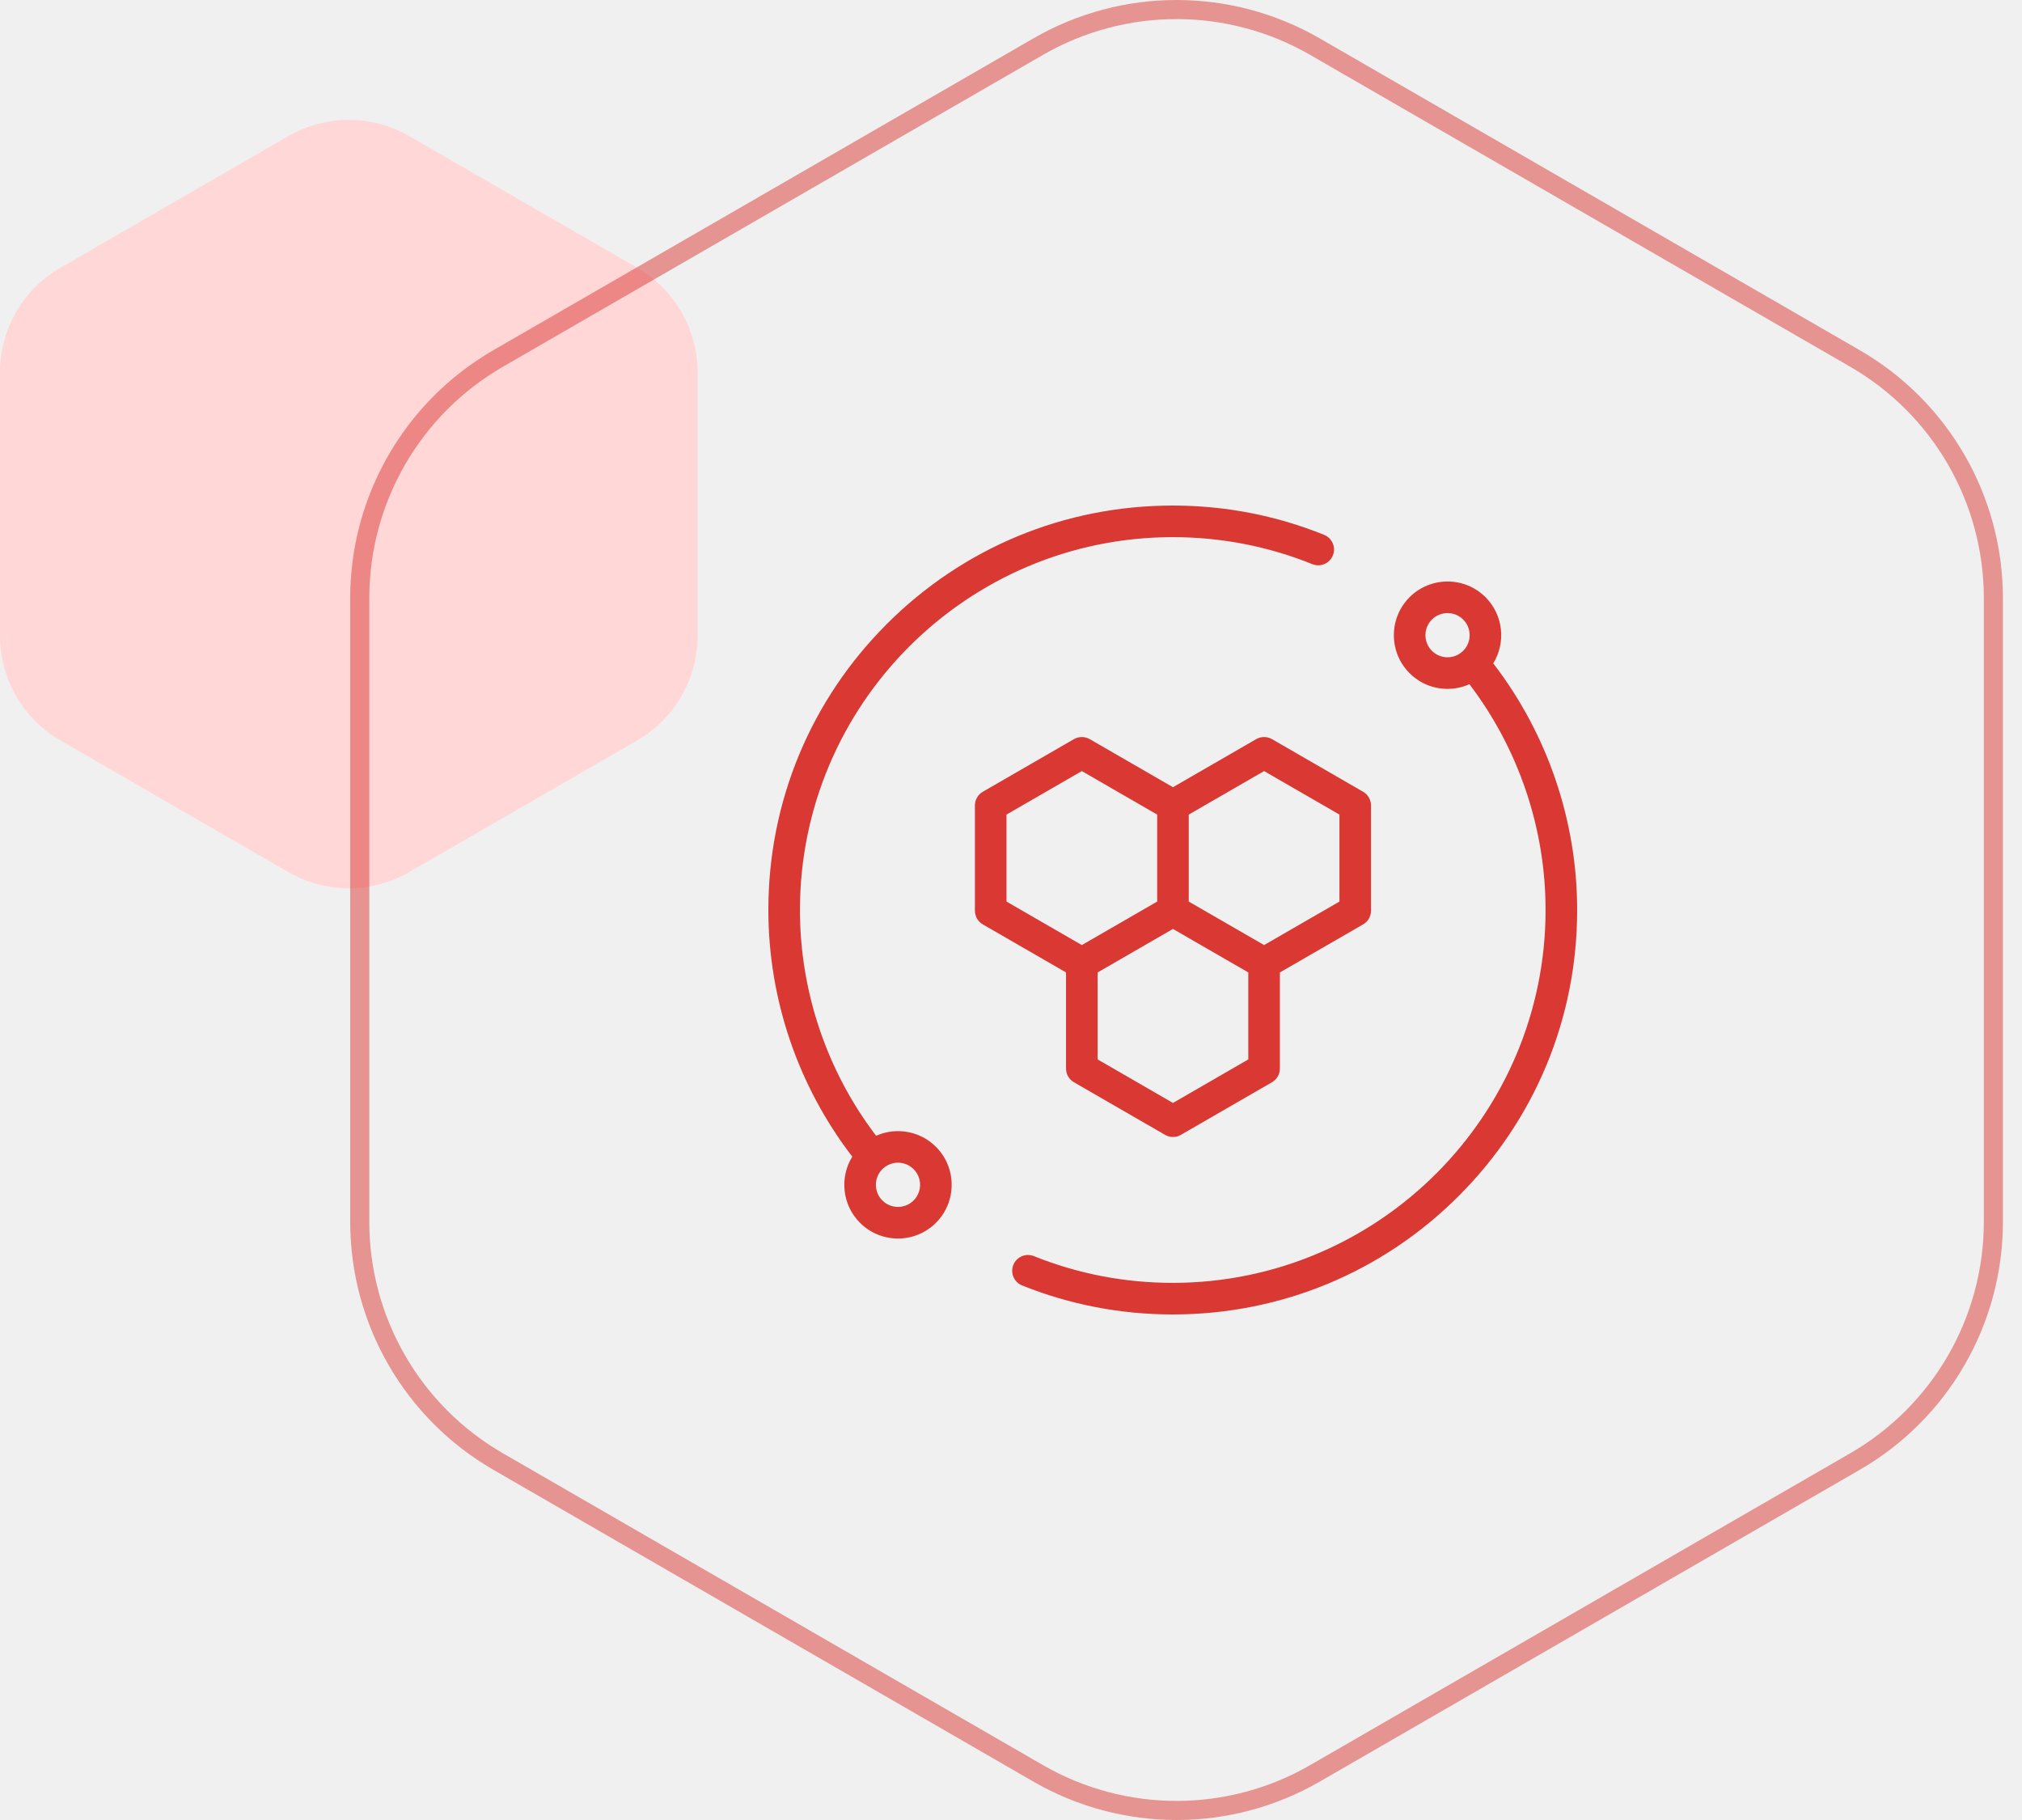
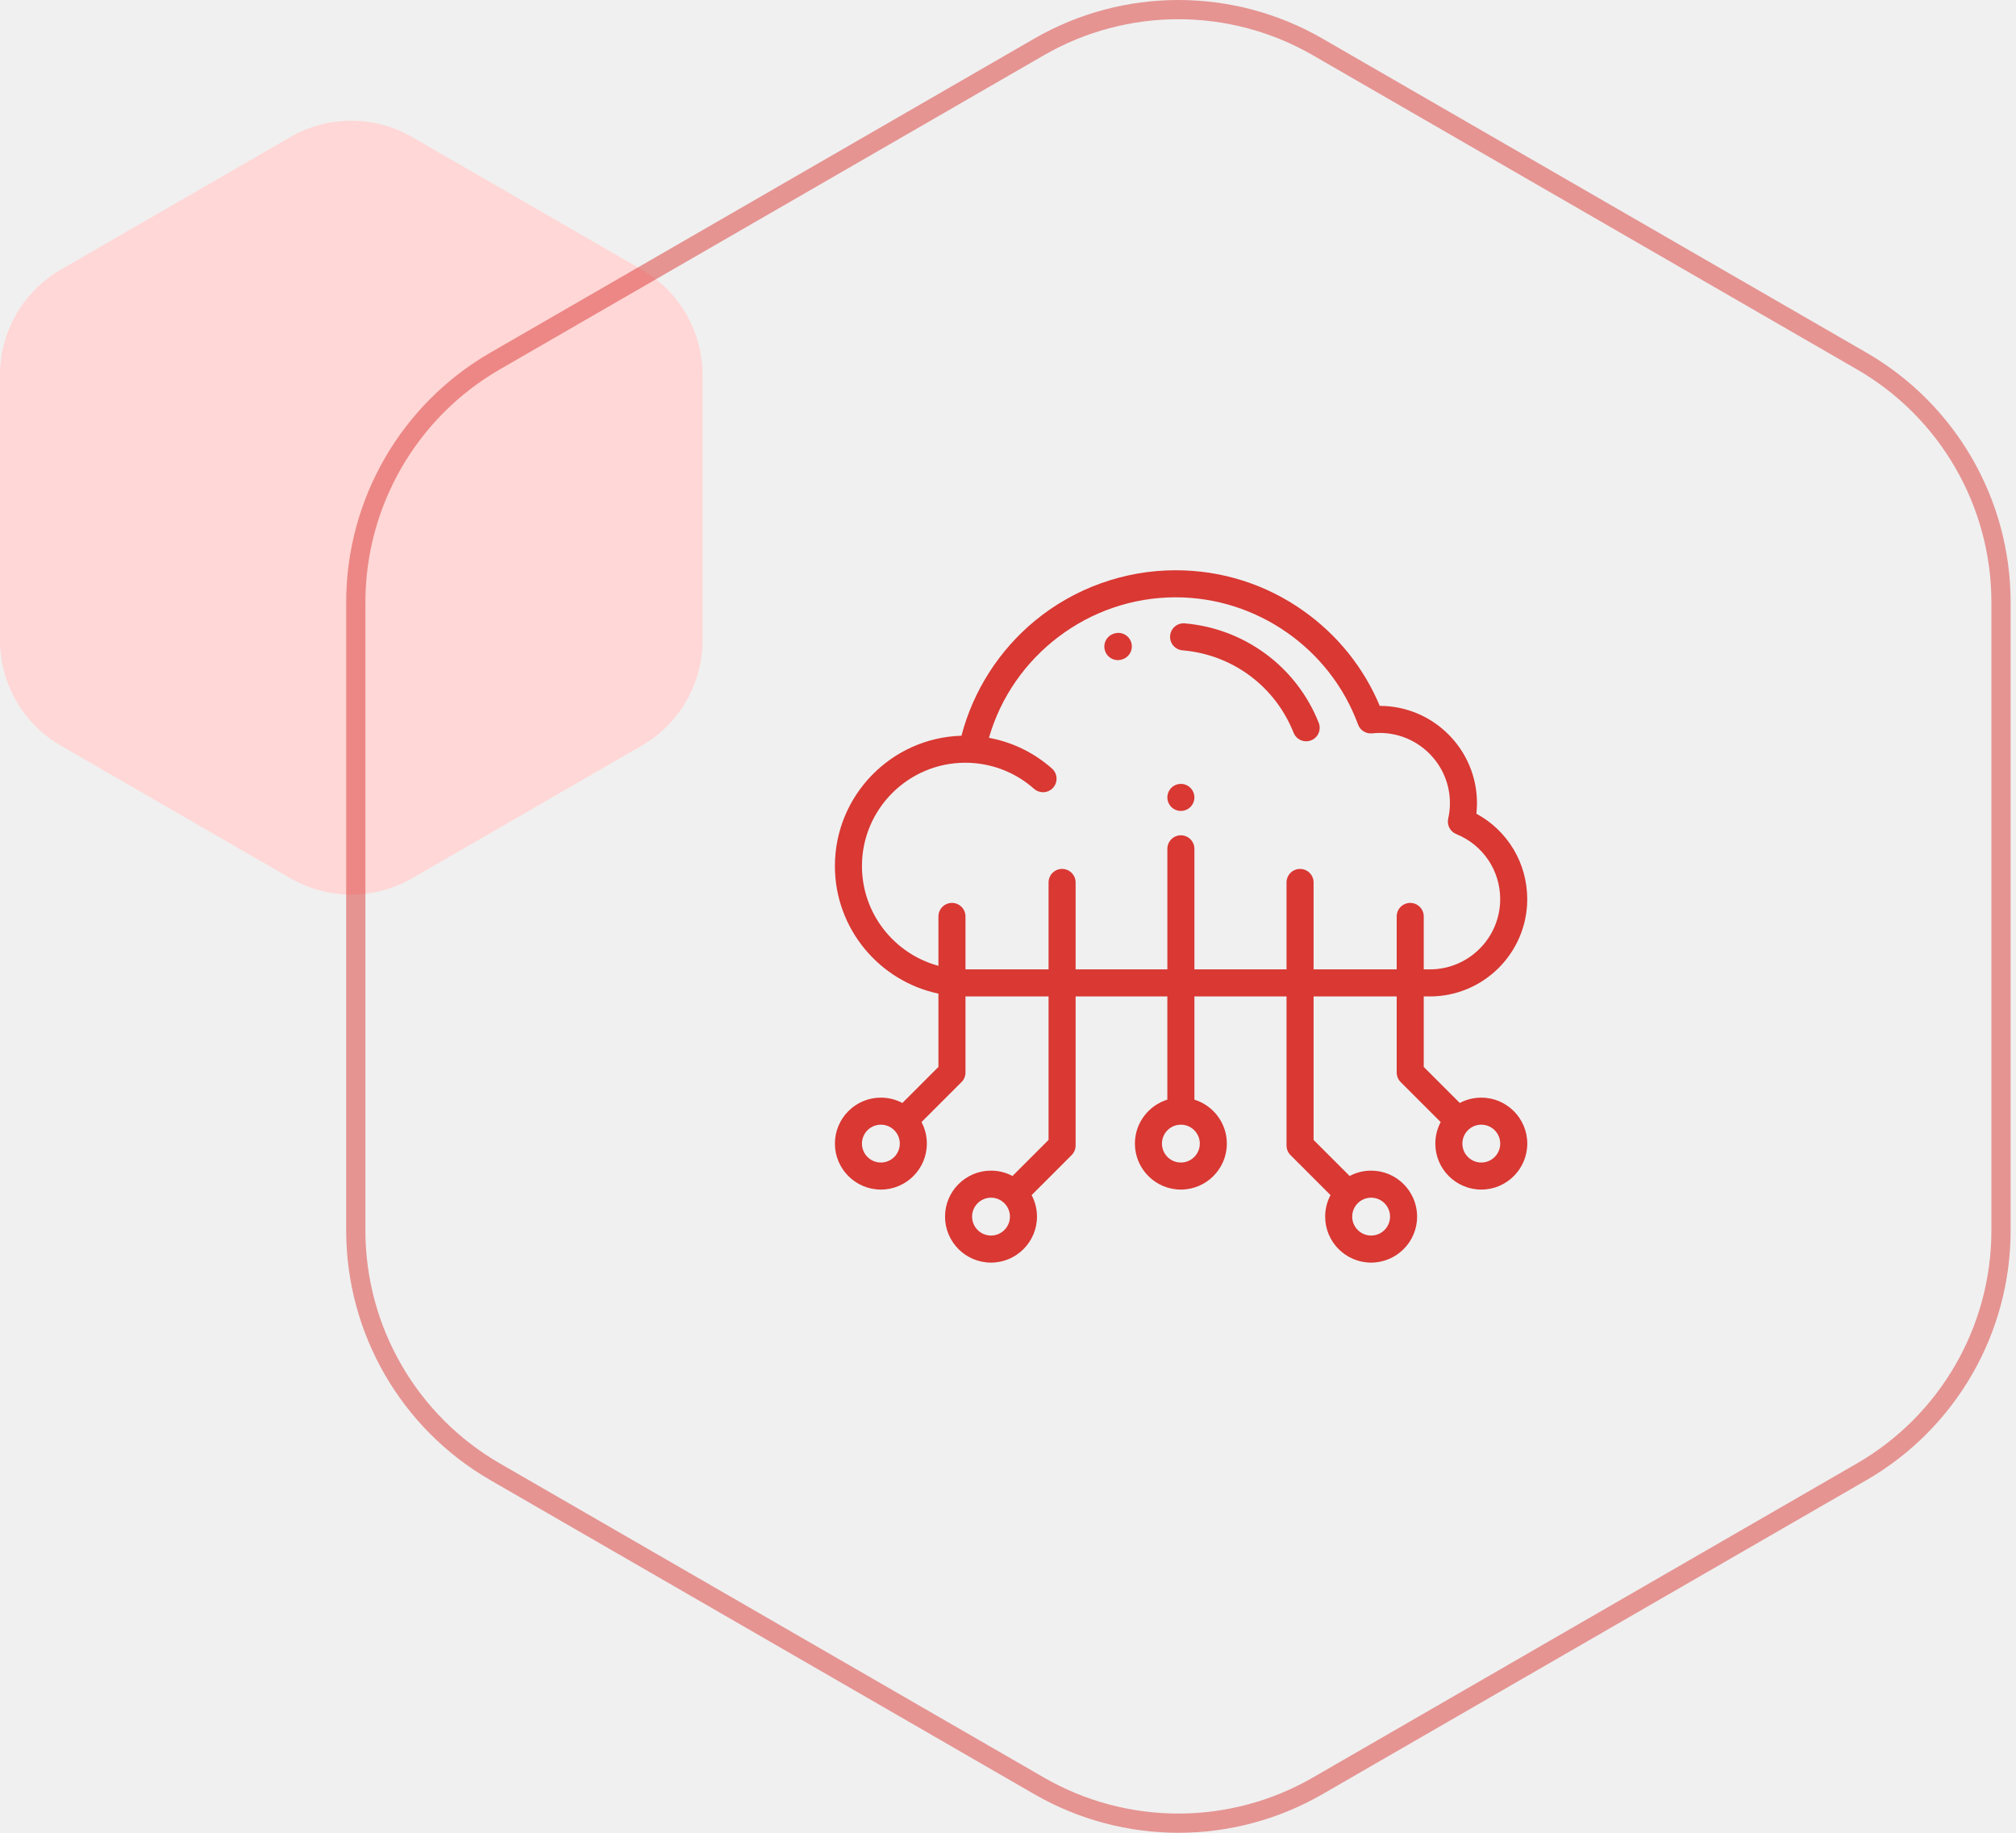
- <svg xmlns="http://www.w3.org/2000/svg" width="100" height="90" viewBox="0 0 100 90" fill="none">
+ <svg xmlns="http://www.w3.org/2000/svg" width="99" height="90" viewBox="0 0 99 90" fill="none">
  <path d="M14.262 6.729C16.111 5.661 18.389 5.661 20.238 6.729L31.512 13.24C33.361 14.308 34.5 16.281 34.5 18.417V31.439C34.5 33.575 33.361 35.548 31.512 36.616L20.238 43.127C18.389 44.195 16.111 44.195 14.262 43.127L2.988 36.616C1.139 35.548 0 33.575 0 31.439V18.417C0 16.281 1.139 14.308 2.988 13.24L14.262 6.729Z" fill="#FFD7D6" />
-   <path opacity="0.5" fill-rule="evenodd" clip-rule="evenodd" d="M91.505 18.136L64.795 2.714C60.707 0.354 55.67 0.354 51.581 2.714L24.871 18.136C20.782 20.496 18.264 24.858 18.264 29.578V60.422C18.264 65.142 20.782 69.504 24.871 71.865L51.581 87.286C55.67 89.646 60.707 89.646 64.795 87.286L91.505 71.865C95.594 69.504 98.112 65.142 98.112 60.422V29.578C98.112 24.858 95.594 20.496 91.505 18.136ZM65.267 1.897C60.886 -0.632 55.49 -0.632 51.11 1.897L24.399 17.318C20.019 19.847 17.32 24.521 17.32 29.578V60.422C17.32 65.479 20.019 70.153 24.399 72.682L51.11 88.103C55.49 90.632 60.886 90.632 65.267 88.103L91.977 72.682C96.358 70.153 99.056 65.479 99.056 60.422V29.578C99.056 24.521 96.358 19.847 91.977 17.318L65.267 1.897Z" fill="#D93833" />
+   <path opacity="0.5" fill-rule="evenodd" clip-rule="evenodd" d="M91.185 18.136L64.474 2.714C60.386 0.354 55.349 0.354 51.261 2.714L24.55 18.136C20.462 20.496 17.944 24.858 17.944 29.578V60.422C17.944 65.142 20.462 69.504 24.55 71.865L51.261 87.286C55.349 89.646 60.386 89.646 64.474 87.286L91.185 71.865C95.273 69.504 97.792 65.142 97.792 60.422V29.578C97.792 24.858 95.273 20.496 91.185 18.136ZM64.946 1.897C60.566 -0.632 55.169 -0.632 50.789 1.897L24.078 17.318C19.698 19.847 17 24.521 17 29.578V60.422C17 65.479 19.698 70.153 24.078 72.682L50.789 88.103C55.169 90.632 60.566 90.632 64.946 88.103L91.657 72.682C96.037 70.153 98.736 65.479 98.736 60.422V29.578C98.736 24.521 96.037 19.847 91.657 17.318L64.946 1.897Z" fill="#D93833" />
  <g clip-path="url(#clip0)">
-     <path d="M65.486 26.449C63.107 25.487 60.588 25 58 25C52.658 25 47.635 27.08 43.858 30.858C40.08 34.635 38 39.658 38 45C38 49.409 39.47 53.714 42.15 57.196C41.519 58.219 41.645 59.581 42.532 60.468C43.05 60.986 43.73 61.245 44.41 61.245C45.09 61.245 45.771 60.986 46.289 60.468C47.324 59.432 47.324 57.747 46.289 56.712C45.489 55.912 44.303 55.73 43.328 56.165C40.895 52.969 39.562 49.032 39.562 45C39.562 34.834 47.834 26.562 58 26.562C60.386 26.562 62.708 27.012 64.901 27.897C65.301 28.059 65.756 27.866 65.918 27.466C66.08 27.066 65.886 26.61 65.486 26.449ZM43.637 57.816C43.64 57.813 43.644 57.81 43.648 57.807C43.648 57.806 43.648 57.806 43.648 57.806C43.655 57.8 43.661 57.794 43.667 57.789C43.877 57.595 44.143 57.496 44.41 57.496C44.69 57.496 44.971 57.603 45.184 57.816C45.61 58.243 45.61 58.937 45.184 59.363C44.757 59.79 44.063 59.79 43.637 59.363C43.211 58.937 43.211 58.243 43.637 57.816Z" fill="#D93833" />
-     <path d="M73.85 32.804C74.481 31.781 74.355 30.419 73.468 29.532C72.432 28.497 70.747 28.497 69.712 29.532C68.676 30.568 68.676 32.253 69.712 33.289C70.229 33.806 70.909 34.065 71.59 34.065C71.959 34.065 72.329 33.988 72.672 33.835C75.105 37.031 76.438 40.968 76.438 45C76.438 55.166 68.167 63.438 58 63.438C55.626 63.438 53.315 62.993 51.132 62.116C50.731 61.955 50.276 62.149 50.116 62.55C49.955 62.95 50.149 63.405 50.549 63.566C52.919 64.517 55.425 65 58 65C63.342 65 68.365 62.92 72.142 59.142C75.92 55.365 78 50.342 78 45C78 40.591 76.53 36.286 73.85 32.804ZM72.363 32.184C72.36 32.187 72.356 32.19 72.353 32.193C72.352 32.193 72.352 32.194 72.352 32.194C72.343 32.201 72.335 32.209 72.326 32.217C71.898 32.609 71.231 32.598 70.816 32.184C70.39 31.757 70.39 31.063 70.816 30.637C71.03 30.424 71.31 30.317 71.59 30.317C71.87 30.317 72.15 30.424 72.363 30.637C72.79 31.063 72.79 31.757 72.363 32.184Z" fill="#D93833" />
-     <path d="M67.415 39.154L62.908 36.551C62.666 36.412 62.368 36.412 62.126 36.551L58.01 38.928L53.894 36.551C53.652 36.412 53.354 36.412 53.112 36.551L48.605 39.154C48.364 39.293 48.215 39.551 48.215 39.83V45.034C48.215 45.313 48.364 45.571 48.605 45.711L52.722 48.087V52.841C52.722 53.12 52.871 53.378 53.112 53.517L57.619 56.119C57.74 56.189 57.875 56.224 58.01 56.224C58.145 56.224 58.28 56.189 58.401 56.119L62.908 53.517C63.149 53.378 63.298 53.12 63.298 52.841V48.087L67.415 45.711C67.656 45.571 67.805 45.313 67.805 45.034V39.83C67.805 39.551 67.656 39.293 67.415 39.154ZM49.777 44.583V40.281H49.777L53.503 38.13L57.229 40.281V44.583L55.366 45.659L53.503 46.734L49.777 44.583ZM58.01 54.541L54.284 52.389V48.087L56.147 47.012L58.01 45.936L59.873 47.012L61.736 48.087V52.389H61.736L58.01 54.541ZM66.243 44.583L62.517 46.734L60.654 45.659L58.791 44.583V40.281L62.517 38.13L66.243 40.281V44.583Z" fill="#D93833" />
+     <path d="M64.759 35.493C64.215 34.124 63.3 32.943 62.114 32.08C60.96 31.24 59.6 30.732 58.18 30.611C57.814 30.58 57.493 30.851 57.462 31.216C57.431 31.582 57.702 31.903 58.068 31.934C60.524 32.144 62.615 33.695 63.525 35.983C63.629 36.243 63.878 36.402 64.142 36.402C64.224 36.402 64.307 36.387 64.387 36.355C64.728 36.22 64.894 35.834 64.759 35.493Z" fill="#D93833" />
+     <path d="M55.536 31.502C55.402 31.16 55.017 30.991 54.676 31.125L54.65 31.134C54.309 31.27 54.143 31.656 54.278 31.997C54.381 32.257 54.631 32.416 54.895 32.416C54.977 32.416 55.06 32.401 55.14 32.369L55.159 32.362C55.5 32.228 55.669 31.843 55.536 31.502Z" fill="#D93833" />
+     <path d="M58.459 38.688C58.336 38.564 58.164 38.493 57.99 38.493C57.815 38.493 57.644 38.564 57.52 38.688C57.397 38.811 57.326 38.983 57.326 39.157C57.326 39.332 57.397 39.503 57.52 39.627C57.644 39.75 57.815 39.821 57.99 39.821C58.164 39.821 58.336 39.75 58.459 39.627C58.583 39.503 58.654 39.332 58.654 39.157C58.654 38.983 58.583 38.811 58.459 38.688Z" fill="#D93833" />
+     <path d="M72.742 53.9C72.361 53.9 72.002 53.995 71.687 54.163L69.916 52.392V48.93H70.219C72.854 48.93 74.998 46.788 74.998 44.154C74.998 42.382 74.034 40.787 72.501 39.958C72.52 39.785 72.53 39.612 72.53 39.439C72.53 36.807 70.389 34.666 67.757 34.663C66.972 32.793 65.688 31.19 64.02 30.005C62.176 28.695 60.002 28.003 57.733 28.003C55.217 28.003 52.764 28.883 50.826 30.48C49.057 31.938 47.789 33.928 47.215 36.129C43.771 36.23 41 39.062 41 42.528C41 45.605 43.184 48.182 46.084 48.793V52.392L44.313 54.163C43.998 53.995 43.639 53.9 43.258 53.9C42.013 53.9 41 54.913 41 56.157C41 57.402 42.013 58.415 43.258 58.415C44.503 58.415 45.515 57.402 45.515 56.157C45.515 55.776 45.42 55.417 45.252 55.101L47.217 53.136C47.342 53.012 47.412 52.843 47.412 52.667V48.93H51.492V55.977L49.721 57.748C49.406 57.581 49.047 57.485 48.666 57.485C47.421 57.485 46.408 58.498 46.408 59.743C46.408 60.988 47.421 62.001 48.666 62.001C49.91 62.001 50.923 60.988 50.923 59.743C50.923 59.362 50.828 59.002 50.66 58.687L52.625 56.722C52.75 56.597 52.82 56.428 52.82 56.252V48.93H57.325V53.999C56.404 54.284 55.732 55.144 55.732 56.157C55.732 57.402 56.745 58.415 57.989 58.415C59.234 58.415 60.247 57.402 60.247 56.157C60.247 55.144 59.575 54.284 58.654 53.999V48.93H63.178V56.252C63.178 56.428 63.248 56.597 63.373 56.722L65.338 58.687C65.17 59.002 65.075 59.362 65.075 59.743C65.075 60.988 66.088 62.001 67.332 62.001C68.577 62.001 69.59 60.988 69.59 59.743C69.59 58.498 68.577 57.485 67.332 57.485C66.951 57.485 66.592 57.581 66.277 57.748L64.506 55.977V48.93H68.588V52.667C68.588 52.843 68.658 53.012 68.783 53.136L70.748 55.101C70.58 55.417 70.485 55.776 70.485 56.158C70.485 57.403 71.497 58.415 72.742 58.415C73.987 58.415 75 57.403 75 56.158C75 54.913 73.987 53.9 72.742 53.9ZM43.258 57.087C42.745 57.087 42.328 56.67 42.328 56.157C42.328 55.645 42.745 55.228 43.258 55.228C43.77 55.228 44.187 55.645 44.187 56.157C44.187 56.67 43.77 57.087 43.258 57.087ZM48.666 60.673C48.153 60.673 47.736 60.256 47.736 59.743C47.736 59.23 48.153 58.813 48.666 58.813C49.178 58.813 49.595 59.23 49.595 59.743C49.595 60.256 49.178 60.673 48.666 60.673ZM67.332 58.813C67.845 58.813 68.262 59.231 68.262 59.743C68.262 60.256 67.845 60.673 67.332 60.673C66.82 60.673 66.403 60.256 66.403 59.743C66.403 59.23 66.82 58.813 67.332 58.813ZM58.919 56.157C58.919 56.67 58.502 57.087 57.99 57.087C57.477 57.087 57.06 56.67 57.06 56.157C57.06 55.645 57.477 55.228 57.99 55.228C58.502 55.228 58.919 55.645 58.919 56.157ZM69.252 44.338C68.886 44.338 68.588 44.635 68.588 45.002V47.602H64.506V47.602V43.333C64.506 42.967 64.209 42.669 63.842 42.669C63.476 42.669 63.178 42.967 63.178 43.333V47.602H58.654V41.682C58.654 41.315 58.356 41.018 57.99 41.018C57.623 41.018 57.326 41.315 57.326 41.682V47.602H52.82V43.333C52.82 42.967 52.522 42.669 52.156 42.669C51.789 42.669 51.492 42.967 51.492 43.333V47.602H47.412V45.002C47.412 44.635 47.114 44.338 46.748 44.338C46.381 44.338 46.084 44.635 46.084 45.002V47.427C43.923 46.844 42.328 44.869 42.328 42.528C42.328 39.73 44.606 37.454 47.406 37.454H47.406C47.47 37.454 47.533 37.456 47.597 37.458C47.628 37.46 47.66 37.461 47.694 37.463C48.835 37.528 49.922 37.973 50.779 38.736C50.906 38.848 51.063 38.903 51.22 38.903C51.403 38.903 51.586 38.828 51.717 38.681C51.96 38.406 51.936 37.987 51.662 37.743C50.781 36.96 49.709 36.441 48.564 36.231C49.725 32.193 53.471 29.331 57.733 29.331C61.717 29.331 65.317 31.842 66.691 35.58C66.796 35.866 67.081 36.043 67.384 36.012C67.51 35.998 67.634 35.991 67.751 35.991C69.654 35.991 71.202 37.538 71.202 39.439C71.202 39.692 71.174 39.947 71.117 40.198C71.046 40.515 71.214 40.837 71.516 40.959C72.824 41.49 73.67 42.744 73.67 44.154C73.67 46.056 72.122 47.602 70.219 47.602H69.916V45.002C69.916 44.635 69.619 44.338 69.252 44.338ZM72.742 57.087C72.23 57.087 71.813 56.67 71.813 56.157C71.813 55.645 72.23 55.228 72.742 55.228C73.255 55.228 73.672 55.645 73.672 56.157C73.672 56.67 73.255 57.087 72.742 57.087Z" fill="#D93833" />
  </g>
  <defs>
    <clipPath id="clip0">
-       <rect width="40" height="40" fill="white" transform="translate(38 25)" />
+       <rect width="34" height="34" fill="white" transform="translate(41 28)" />
    </clipPath>
  </defs>
</svg>
